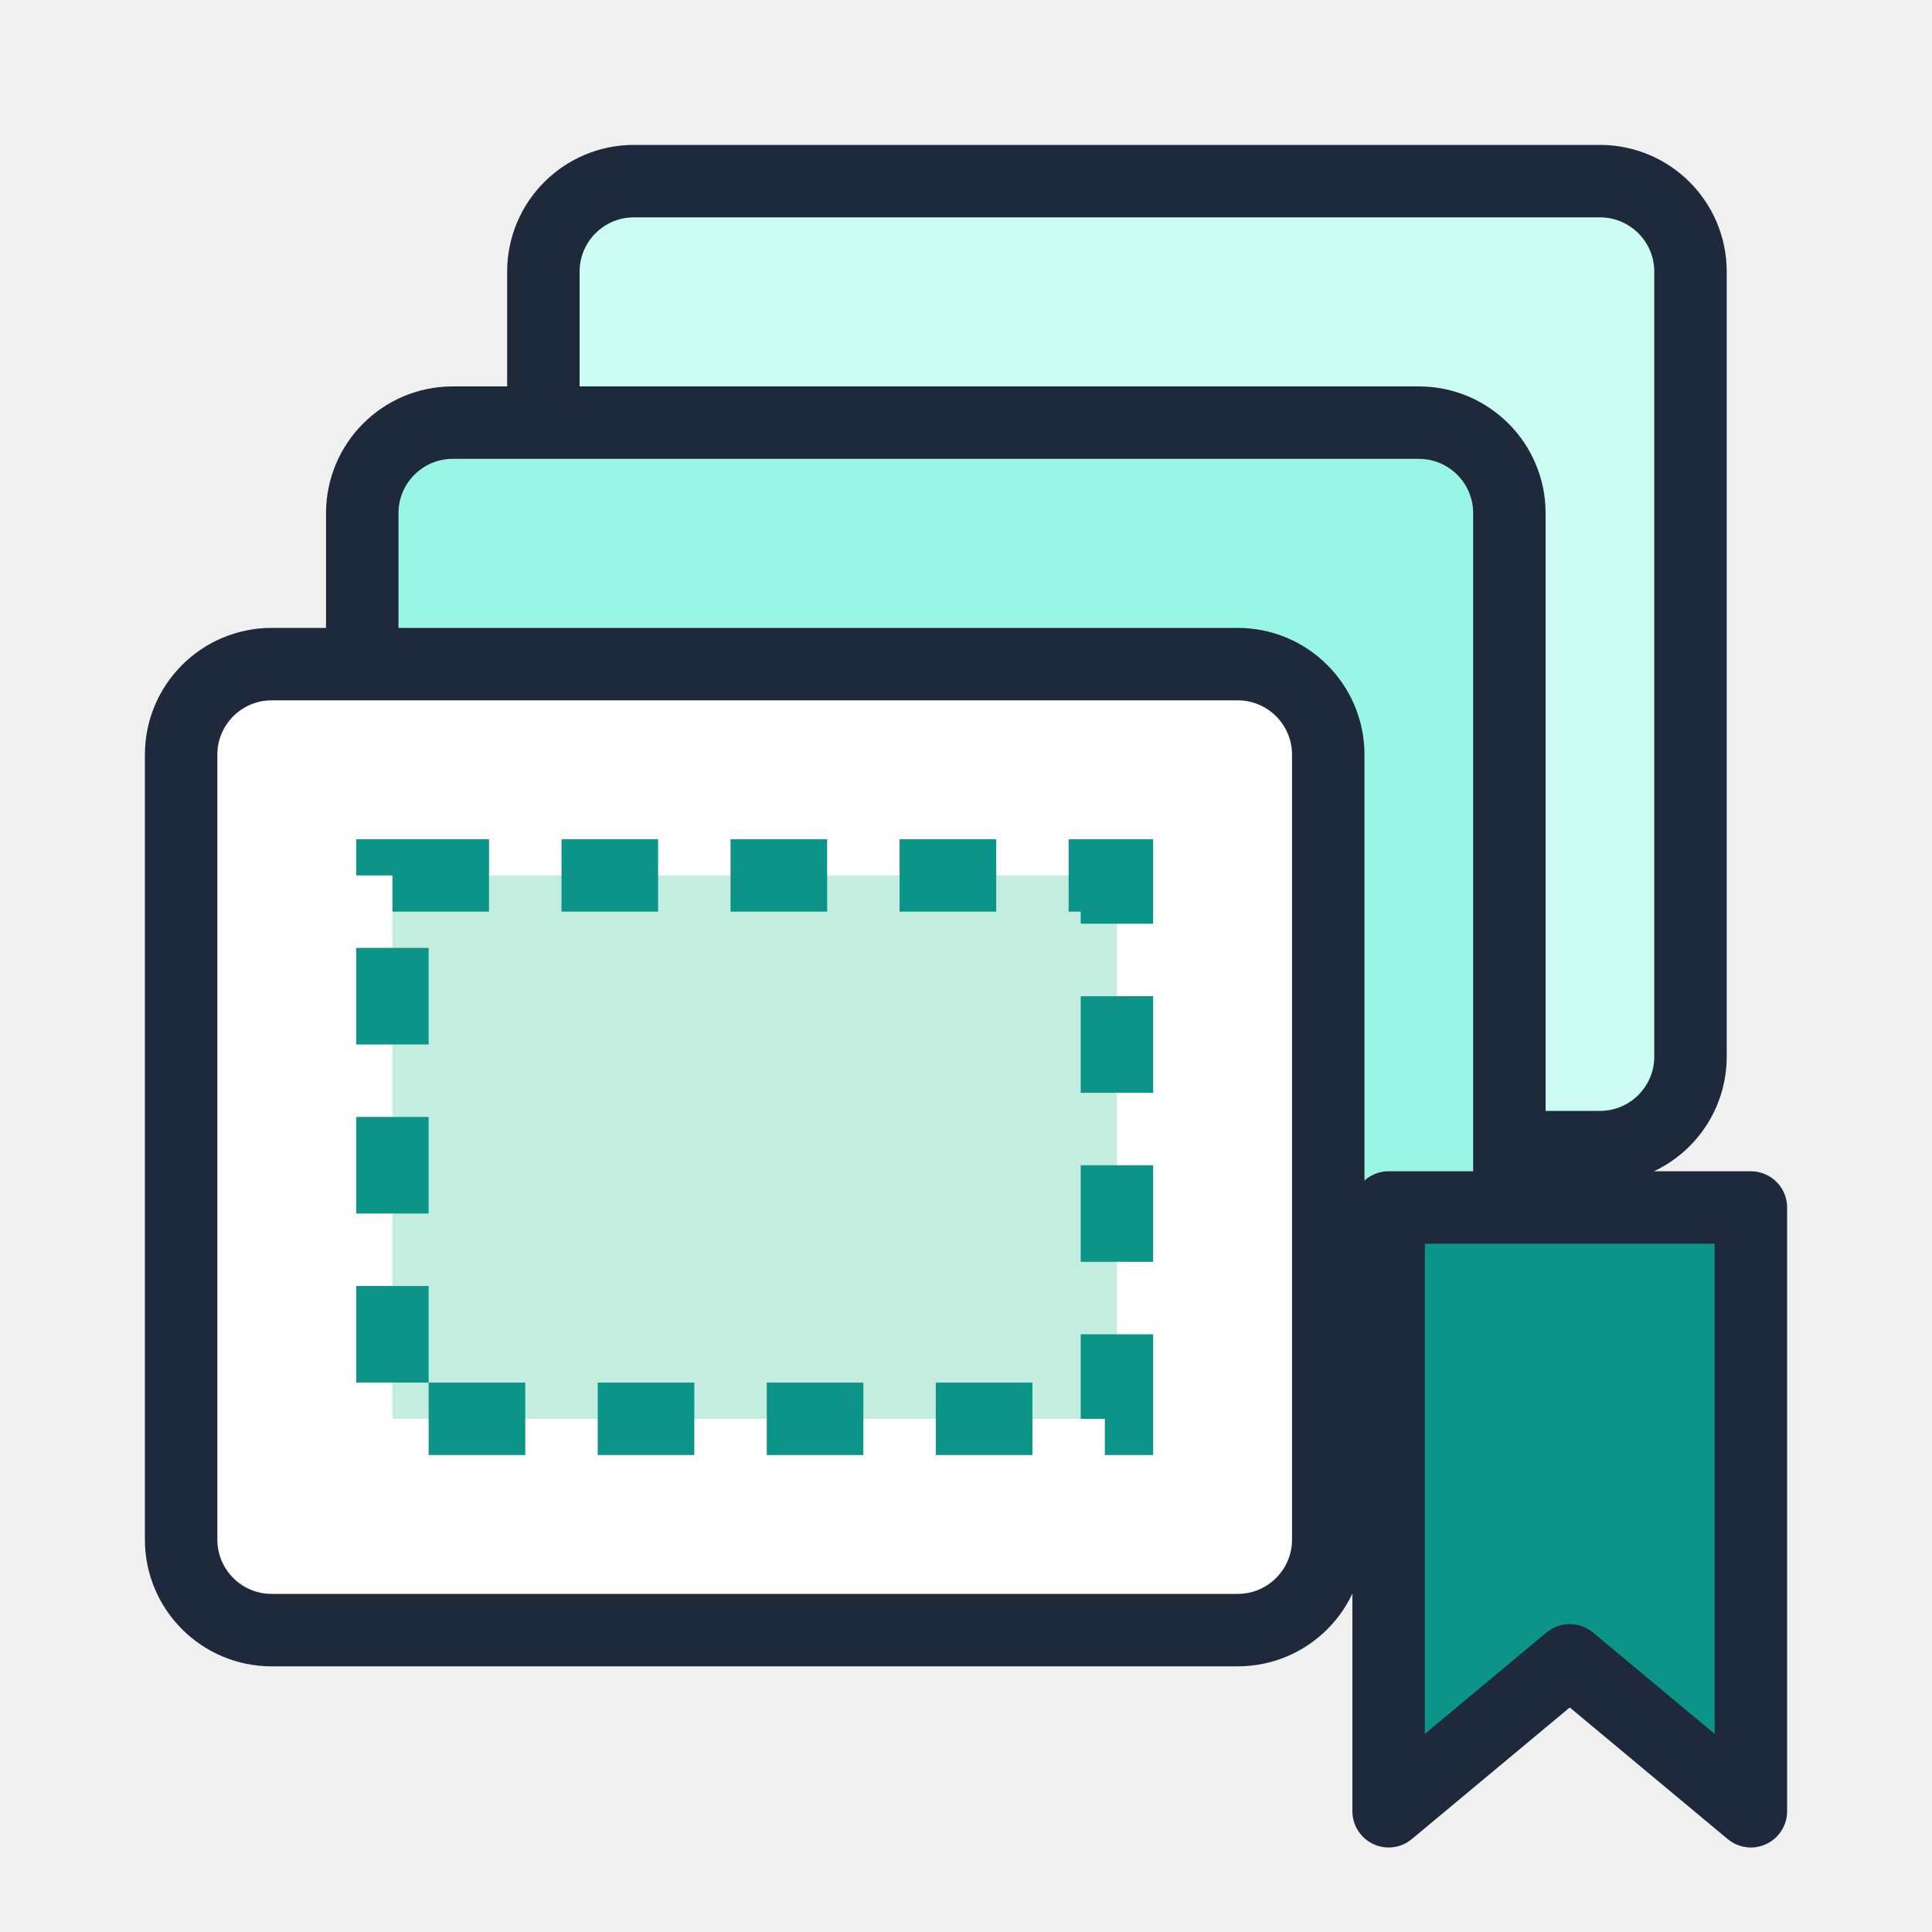
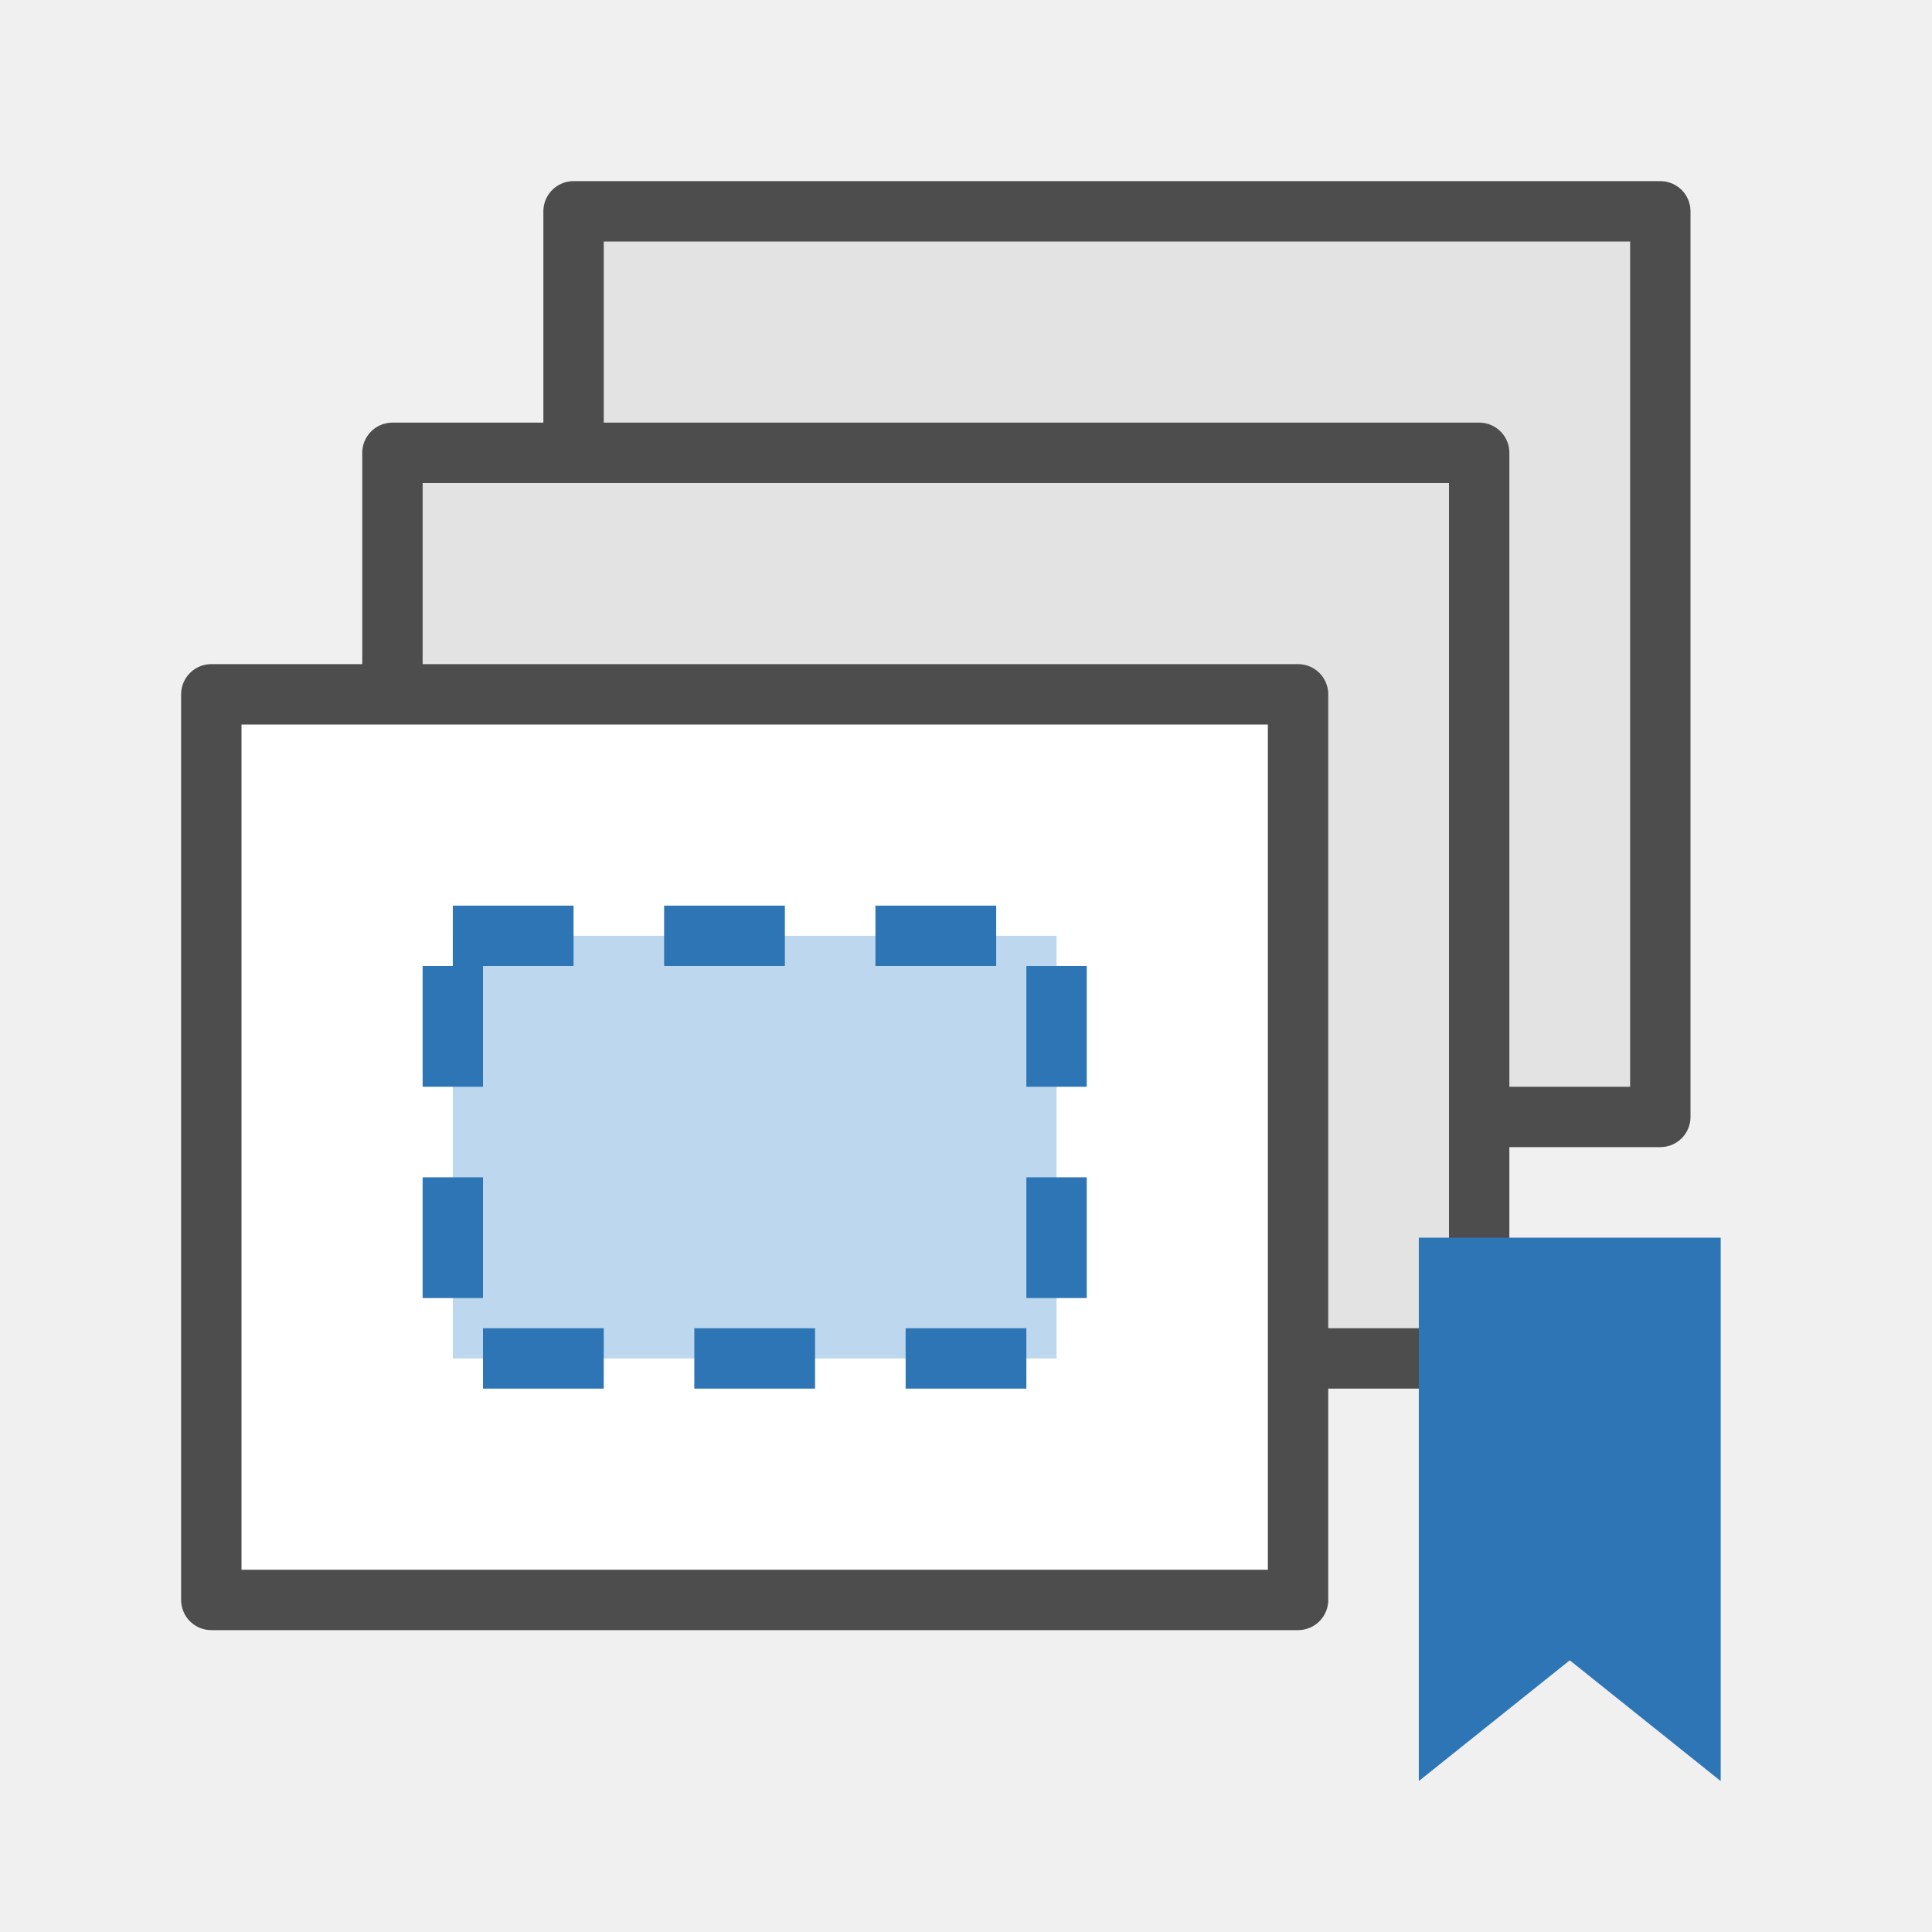
- <svg xmlns="http://www.w3.org/2000/svg" width="32" height="32" viewBox="0 0 32 32">
-   <defs>
-     <linearGradient id="dev" x1="0" y1="1" x2="1" y2="0">
-       <stop offset="0" stop-color="#3B82F6" />
-       <stop offset="0.5" stop-color="#E9D5C3" />
-       <stop offset="1" stop-color="#F97316" />
-     </linearGradient>
-     <linearGradient id="scale" x1="0" y1="1" x2="0" y2="0">
-       <stop offset="0" stop-color="#3B82F6" />
-       <stop offset="0.5" stop-color="#EDE4DA" />
-       <stop offset="1" stop-color="#F97316" />
-     </linearGradient>
-     <linearGradient id="steelL" x1="0" y1="0" x2="0" y2="1">
-       <stop offset="0" stop-color="#D5DDE7" />
-       <stop offset="1" stop-color="#CBD5E1" />
-     </linearGradient>
-     <linearGradient id="steelR" x1="0" y1="0" x2="0" y2="1">
-       <stop offset="0" stop-color="#A9B6C7" />
-       <stop offset="1" stop-color="#94A3B8" />
-     </linearGradient>
-     <linearGradient id="therm" x1="0" y1="1" x2="0" y2="0">
-       <stop offset="0" stop-color="#3B82F6" />
-       <stop offset="0.38" stop-color="#10B981" />
-       <stop offset="0.68" stop-color="#FACC15" />
-       <stop offset="1" stop-color="#EF4444" />
-     </linearGradient>
-     <linearGradient id="thermD" x1="0" y1="1" x2="1" y2="0">
-       <stop offset="0" stop-color="#3B82F6" />
-       <stop offset="0.4" stop-color="#10B981" />
-       <stop offset="0.7" stop-color="#FACC15" />
-       <stop offset="1" stop-color="#EF4444" />
-     </linearGradient>
-     <linearGradient id="elev" x1="0" y1="1" x2="0" y2="0">
-       <stop offset="0" stop-color="#22C55E" />
-       <stop offset="0.5" stop-color="#FACC15" />
-       <stop offset="1" stop-color="#EF4444" />
-     </linearGradient>
-     <linearGradient id="ochre" x1="0" y1="0" x2="0" y2="1">
-       <stop offset="0" stop-color="#FCD34D" />
-       <stop offset="1" stop-color="#F59E0B" />
-     </linearGradient>
-     <linearGradient id="indigo" x1="0" y1="0" x2="1" y2="1">
-       <stop offset="0" stop-color="#A5B4FC" />
-       <stop offset="1" stop-color="#6366F1" />
-     </linearGradient>
-     <linearGradient id="teal" x1="0" y1="0" x2="1" y2="1">
-       <stop offset="0" stop-color="#5EEAD4" />
-       <stop offset="1" stop-color="#0D9488" />
-     </linearGradient>
-     <linearGradient id="orange" x1="0" y1="0" x2="1" y2="1">
-       <stop offset="0" stop-color="#FDBA74" />
-       <stop offset="1" stop-color="#F97316" />
-     </linearGradient>
-     <linearGradient id="gear" x1="0" y1="0" x2="1" y2="1">
-       <stop offset="0" stop-color="#94A3B8" />
-       <stop offset="1" stop-color="#64748B" />
-     </linearGradient>
-   </defs>
-   <rect x="9" y="3" width="19" height="16" rx="1.5" fill="#CCFBF1" stroke="#1E293B" stroke-width="1.2" stroke-linejoin="round" stroke-linecap="round" />
-   <rect x="6" y="7" width="19" height="16" rx="1.5" fill="#99F6E4" stroke="#1E293B" stroke-width="1.2" stroke-linejoin="round" stroke-linecap="round" />
-   <rect x="3" y="11" width="19" height="16" rx="1.5" fill="white" stroke="#1E293B" stroke-width="1.2" stroke-linejoin="round" stroke-linecap="round" />
-   <rect x="6.5" y="14.5" width="12" height="9" fill="#10B981" fill-opacity="0.25" stroke="#0D9488" stroke-width="1.2" stroke-dasharray="1.6 1.2" />
-   <polygon points="23,20 29,20 29,30 26,27.5 23,30" fill="#0D9488" stroke="#1E293B" stroke-width="1.2" stroke-linejoin="round" stroke-linecap="round" />
+ <svg xmlns="http://www.w3.org/2000/svg" width="32" height="32" viewBox="0 0 32 32" shape-rendering="geometricPrecision">
+   <rect x="9.5" y="3.5" width="18" height="15" rx="0" fill="#E3E3E3" stroke="#4D4D4D" stroke-width="1" stroke-linejoin="round" stroke-linecap="round" />
+   <rect x="6.5" y="7.5" width="18" height="15" rx="0" fill="#E3E3E3" stroke="#4D4D4D" stroke-width="1" stroke-linejoin="round" stroke-linecap="round" />
+   <rect x="3.5" y="11.5" width="18" height="15" rx="0" fill="#FFFFFF" stroke="#4D4D4D" stroke-width="1" stroke-linejoin="round" stroke-linecap="round" />
+   <rect x="7.5" y="15.5" width="10" height="7" fill="#BDD7EE" stroke="#2E75B6" stroke-width="1" stroke-dasharray="2 1.5" />
+   <polygon points="23.5,20.5 28.5,20.5 28.5,29.5 26,27.5 23.5,29.5" fill="#2E75B6" />
</svg>
